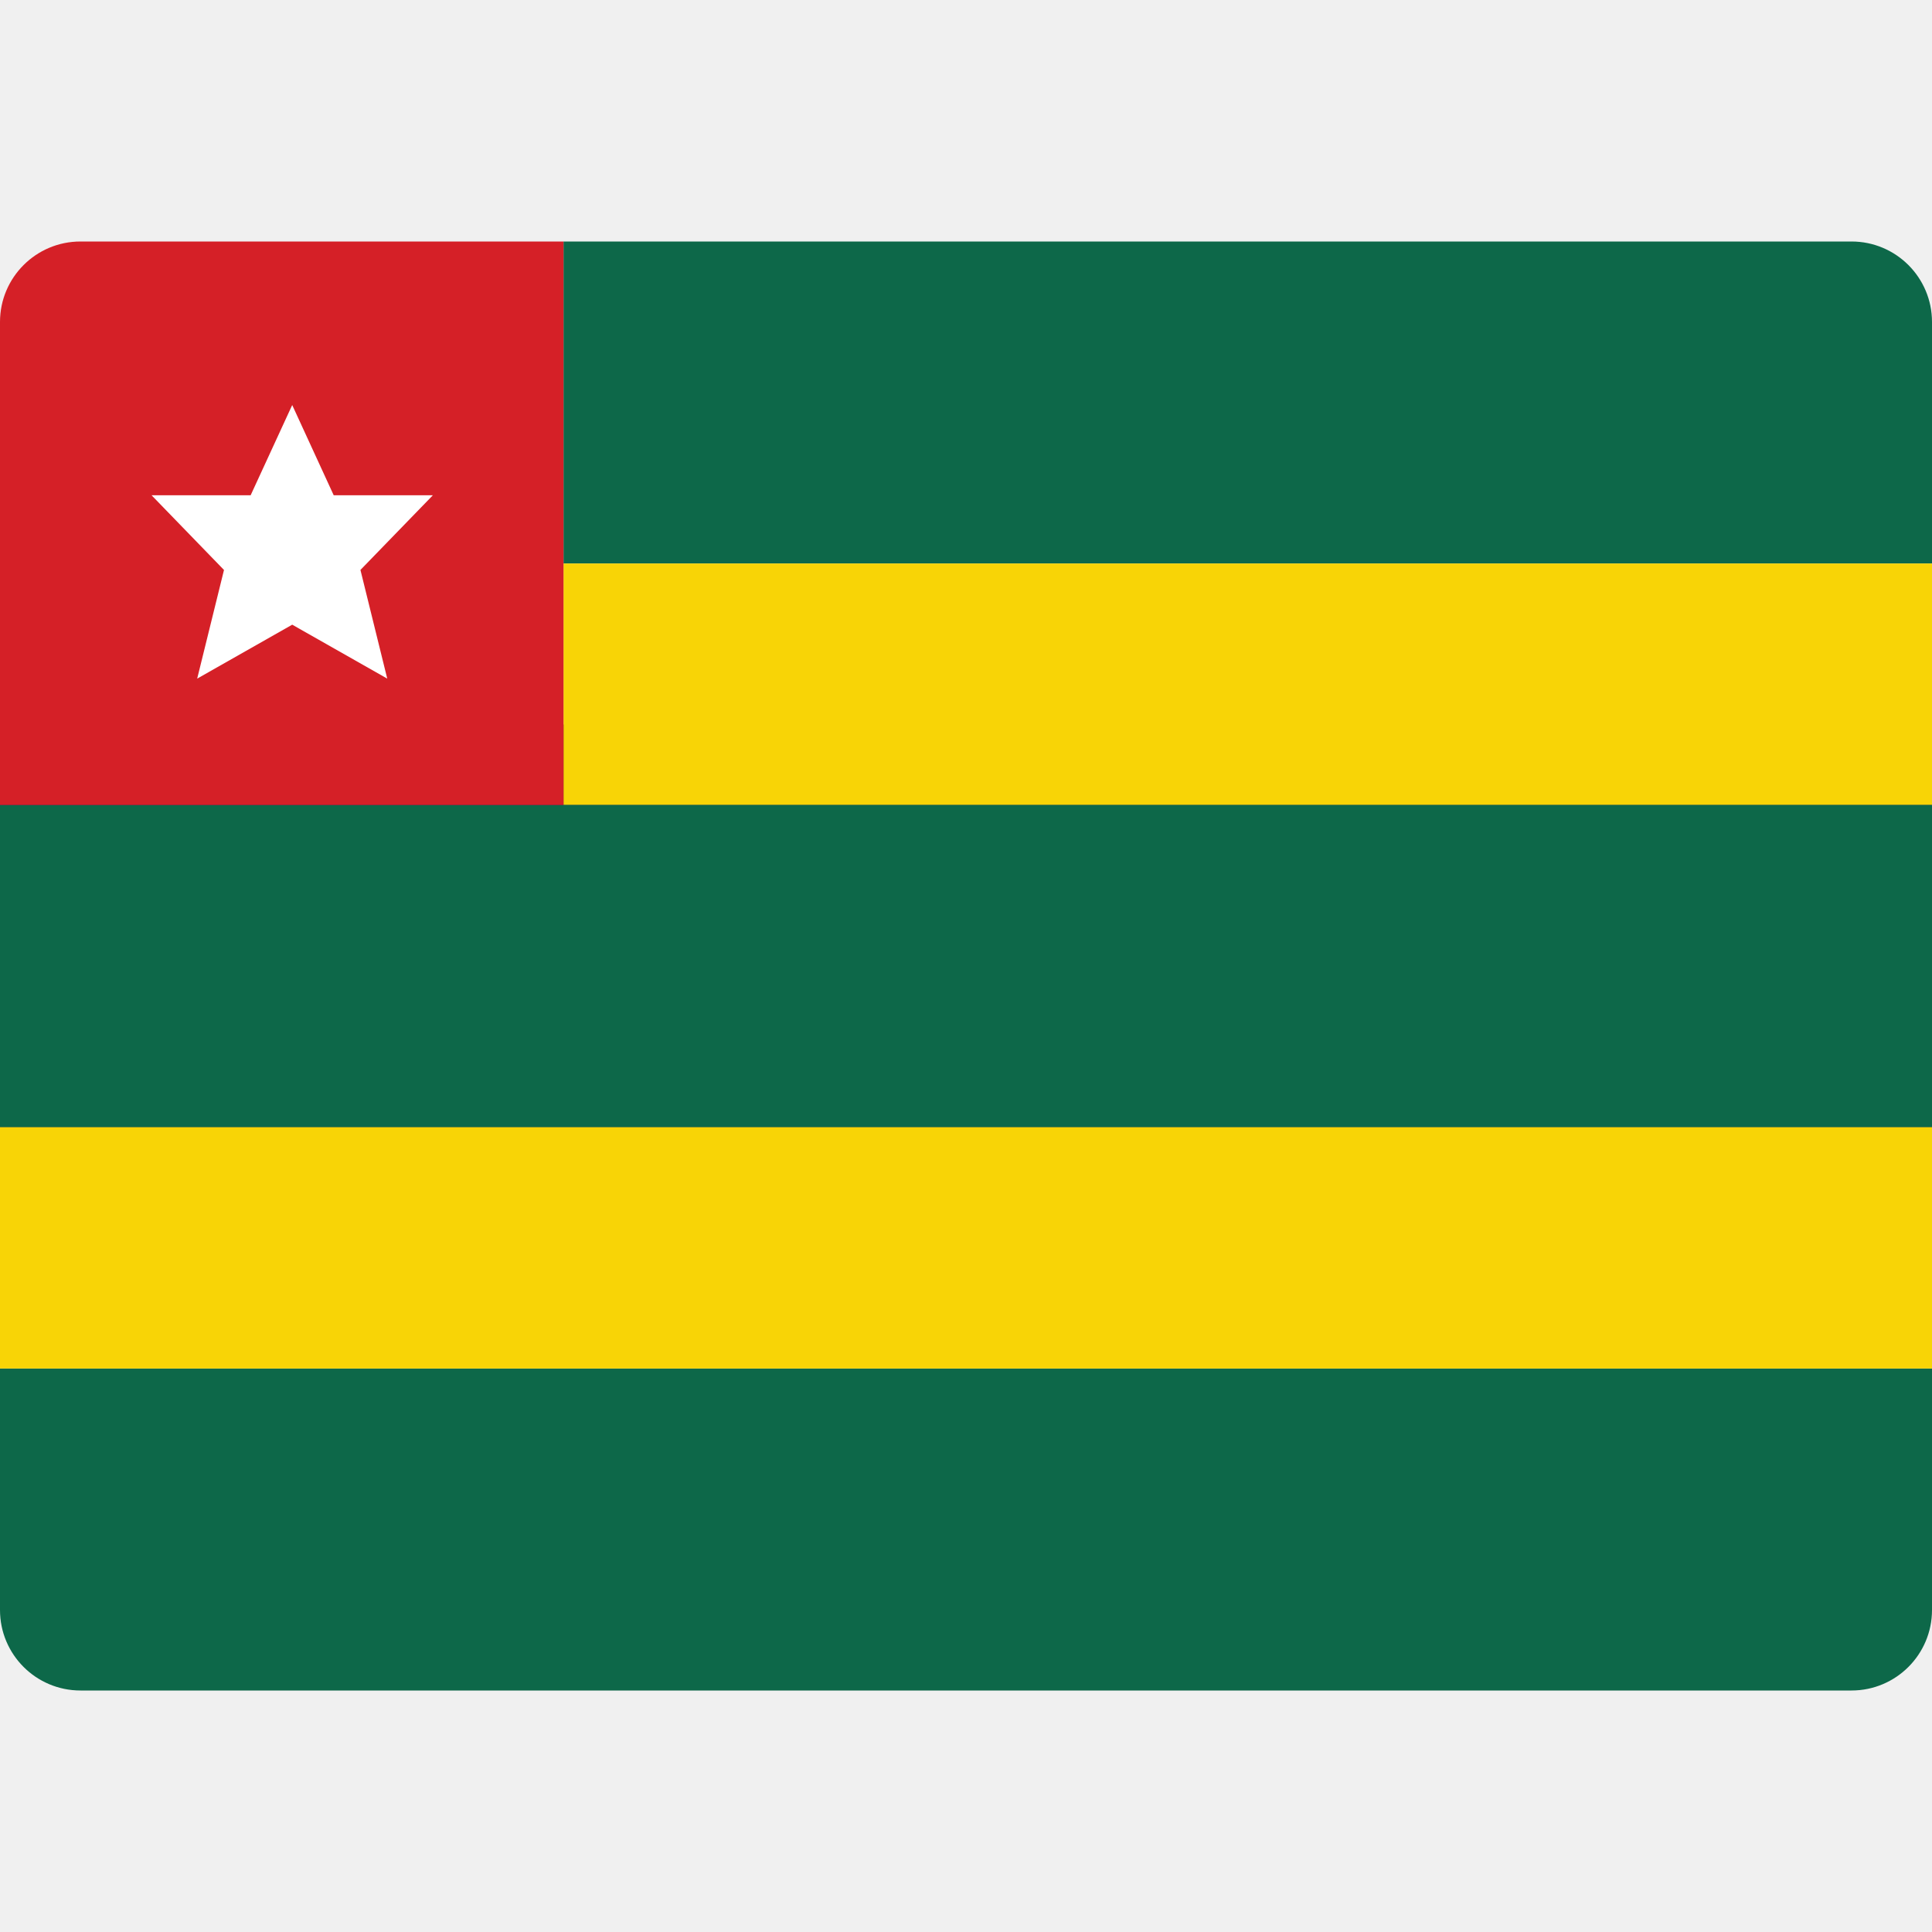
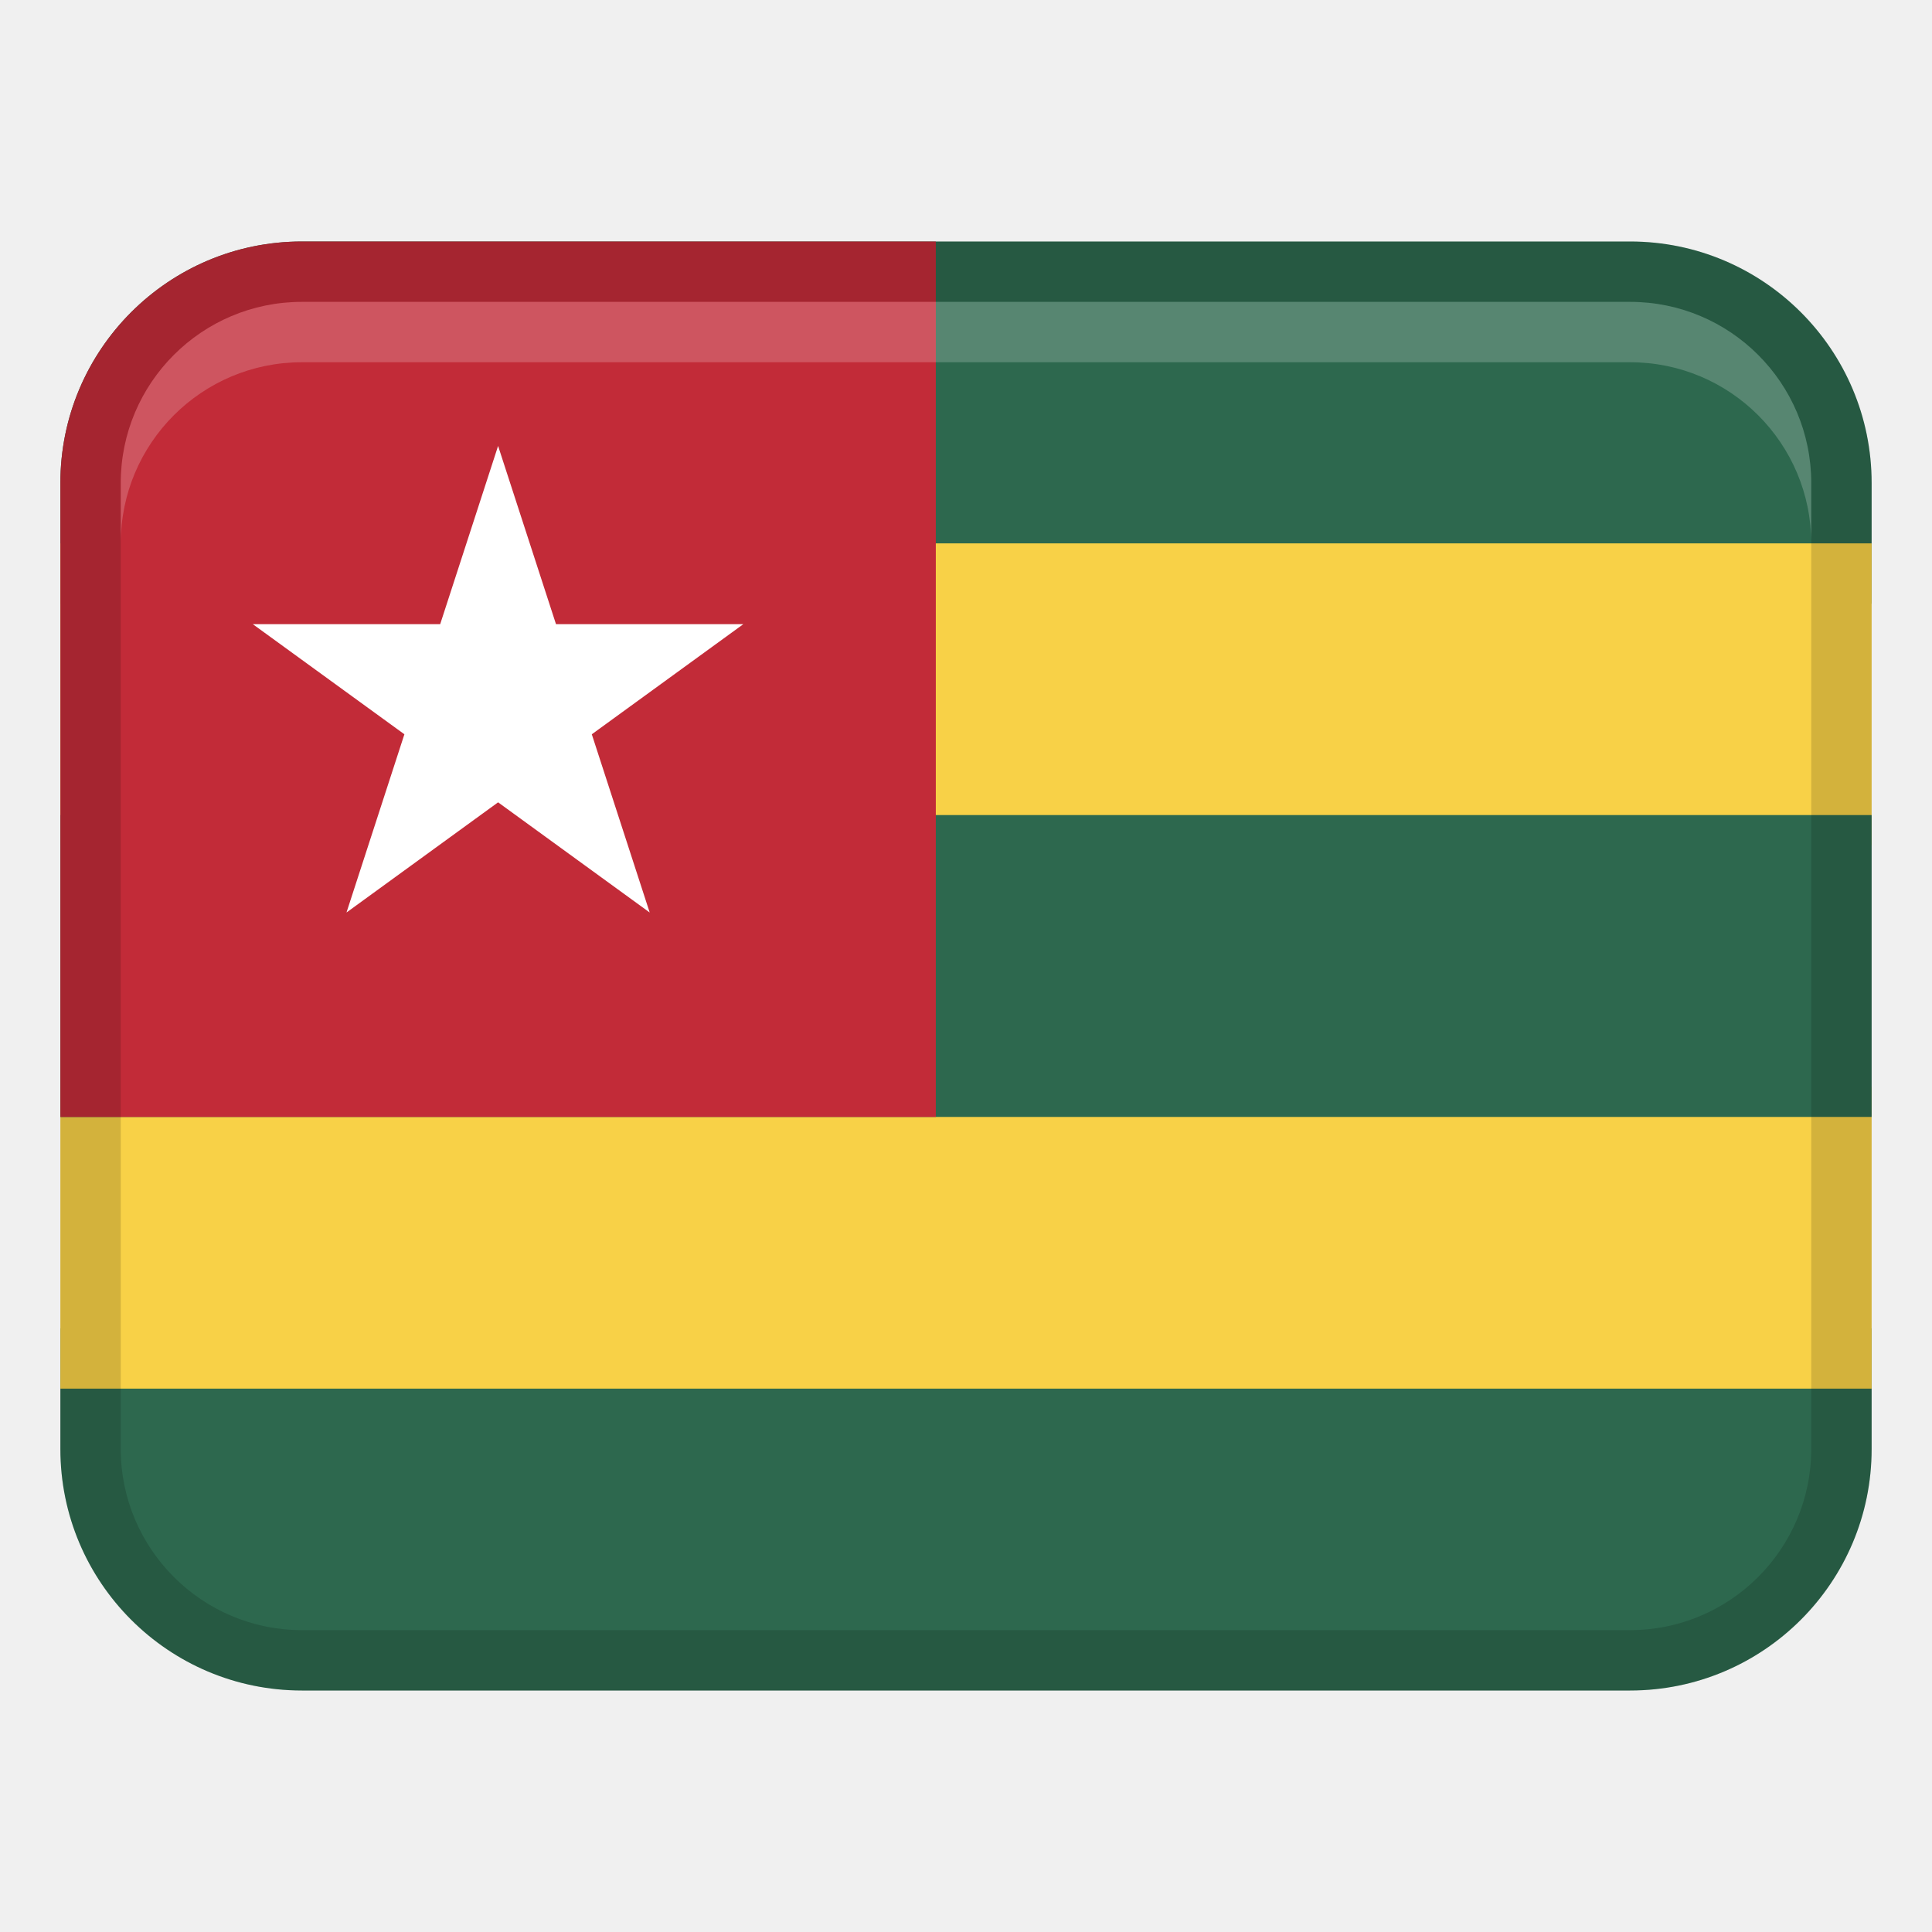
- <svg xmlns="http://www.w3.org/2000/svg" height="48" width="48" viewBox="0 0 48 48">
-   <path fill="#0D6849" d="M48,40c0,1.105-0.895,2-2,2H2c-1.105,0-2-0.895-2-2v-6h48V40z" />
-   <rect y="18" fill="#1D266B" width="48" height="12" />
-   <path fill="#0D6849" d="M48,14H14V6h32c1.105,0,2,0.895,2,2V14z" />
-   <rect y="28" fill="#F8D406" width="48" height="6" />
-   <rect x="14" y="14" fill="#F8D406" width="34" height="6" />
-   <rect y="20" fill="#0D6849" width="48" height="8" />
-   <path fill="#D52027" d="M14,20H0V8c0-1.105,0.895-2,2-2h12V20z" />
-   <path fill="#FFFFFF" d="M10.754,12.305H8.291L7.26,10.063l-1.033,2.242H3.766l1.799,1.856l-0.666,2.699l2.361-1.34l2.361,1.34 L8.955,14.16L10.754,12.305z" />
+ <svg xmlns="http://www.w3.org/2000/svg" width="32" height="32" viewBox="0 0 32 32">
+   <g class="nc-icon-wrapper">
+     <path d="M5,4H27c2.208,0,4,1.792,4,4v2H1v-2c0-2.208,1.792-4,4-4Z" fill="#2d684e" />
+     <path d="M5,22H27c2.208,0,4,1.792,4,4v2H1v-2c0-2.208,1.792-4,4-4Z" transform="rotate(180 16 25)" fill="#2d684e" />
+     <path fill="#f8d147" d="M1 18H31V23H1z" />
+     <path fill="#f8d147" d="M1 9H31V14H1z" />
+     <path fill="#2d684e" d="M1 13.5H31V18.5H1z" />
+     <path d="M5,4H15.5v14.5H1V8c0-2.208,1.792-4,4-4Z" fill="#c22b38" />
+     <path d="M27,4H5c-2.209,0-4,1.791-4,4V24c0,2.209,1.791,4,4,4H27c2.209,0,4-1.791,4-4V8c0-2.209-1.791-4-4-4Zm3,20c0,1.654-1.346,3-3,3H5c-1.654,0-3-1.346-3-3V8c0-1.654,1.346-3,3-3H27c1.654,0,3,1.346,3,3V24Z" opacity=".15" />
+     <path d="M27,5H5c-1.657,0-3,1.343-3,3v1c0-1.657,1.343-3,3-3H27c1.657,0,3,1.343,3,3v-1c0-1.657-1.343-3-3-3Z" fill="#fff" opacity=".2" />
+     <path fill="#fff" d="M9.802 12.162L12.312 10.338 9.209 10.338 8.25 7.386 7.291 10.338 4.187 10.338 6.698 12.162 5.739 15.114 8.25 13.289 10.761 15.114 9.802 12.162z" />
+   </g>
</svg>
